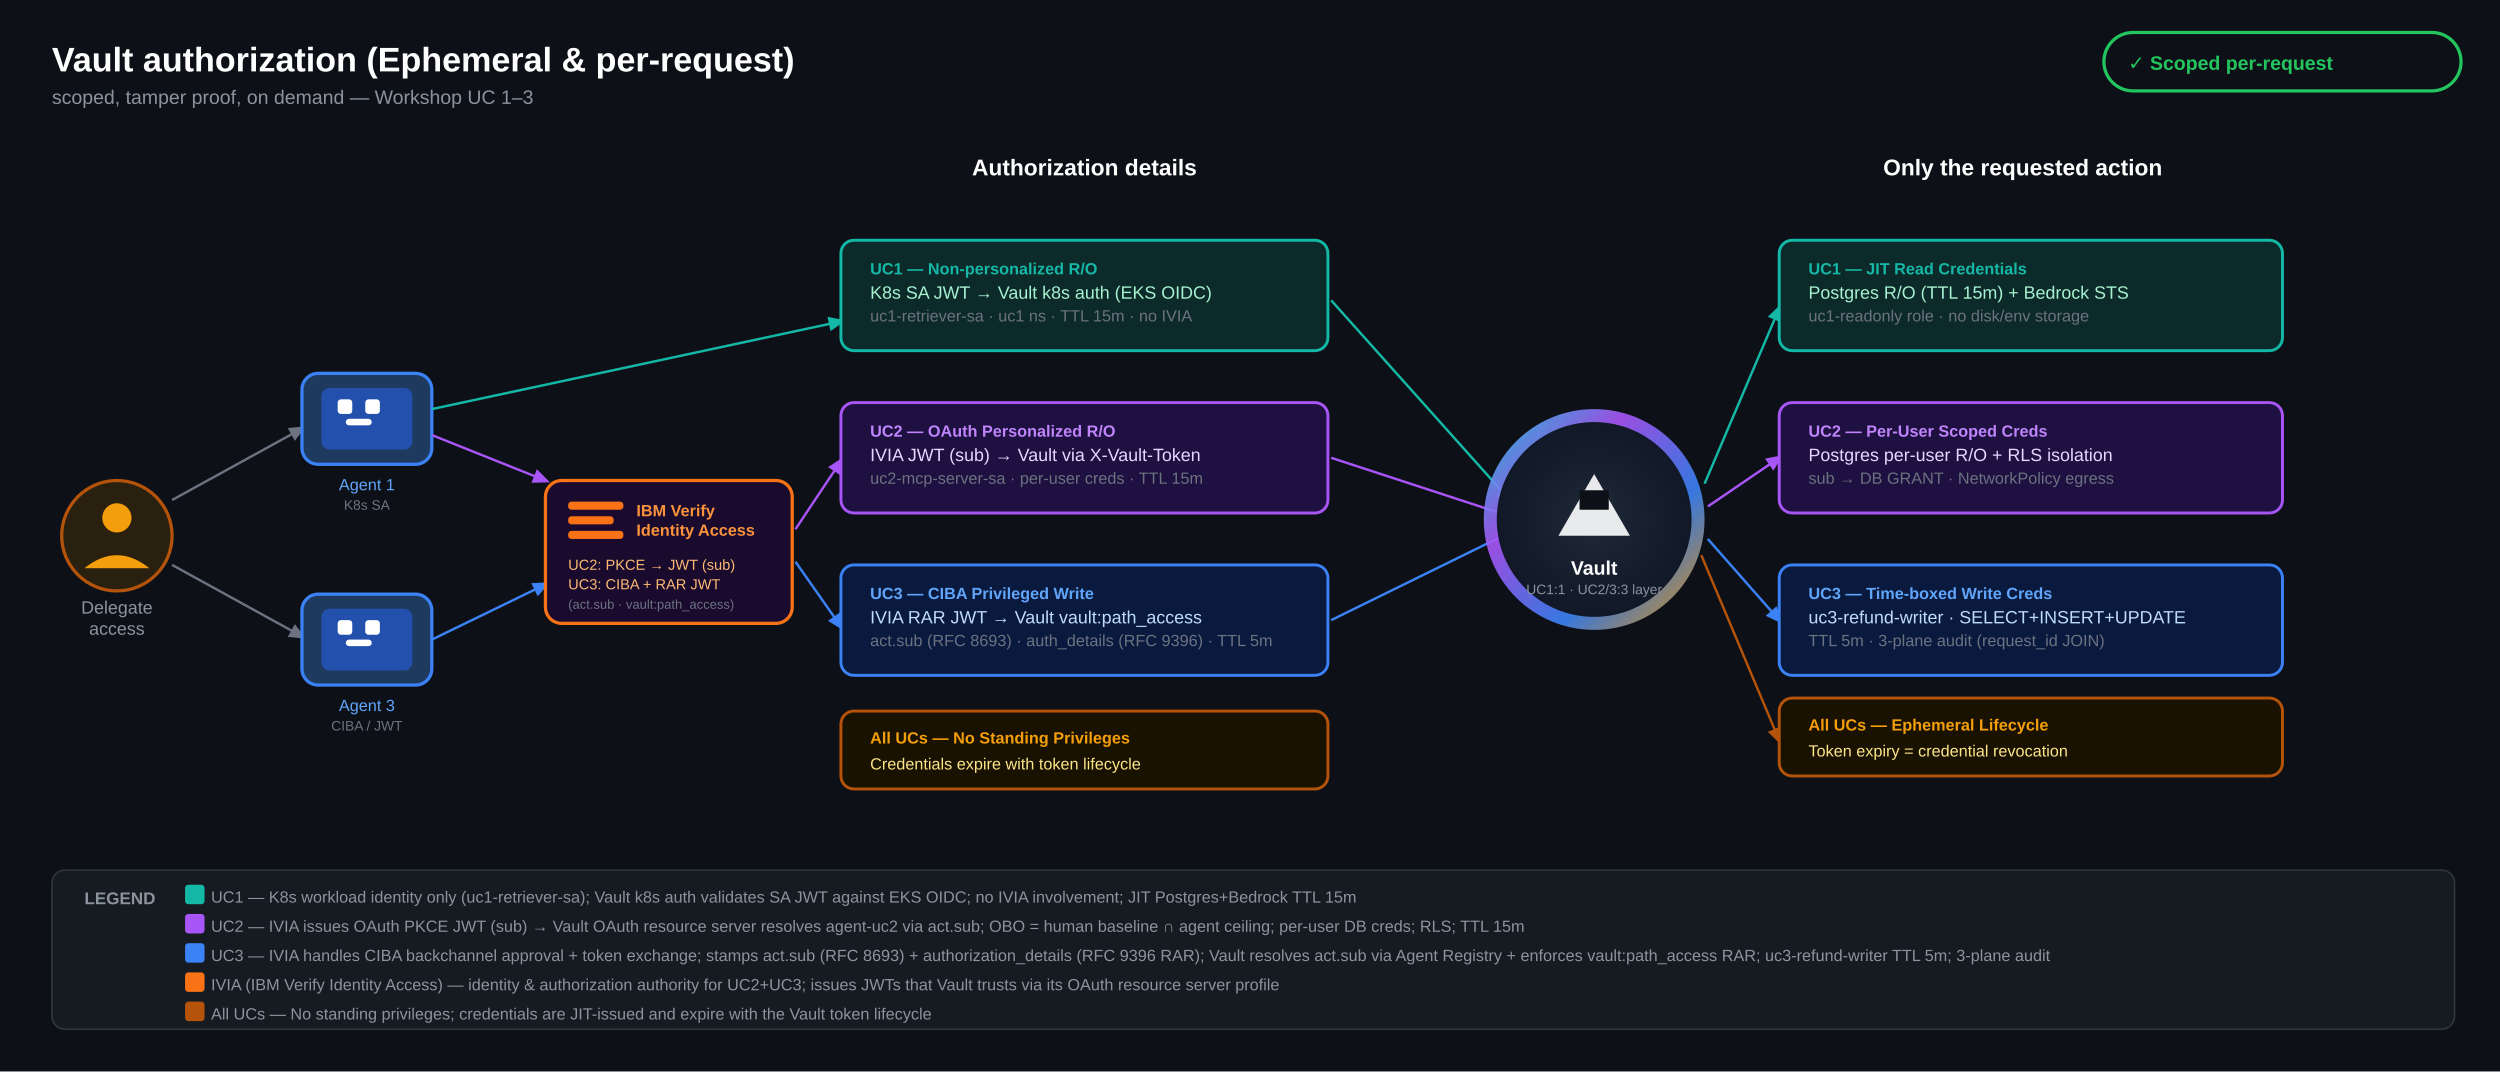
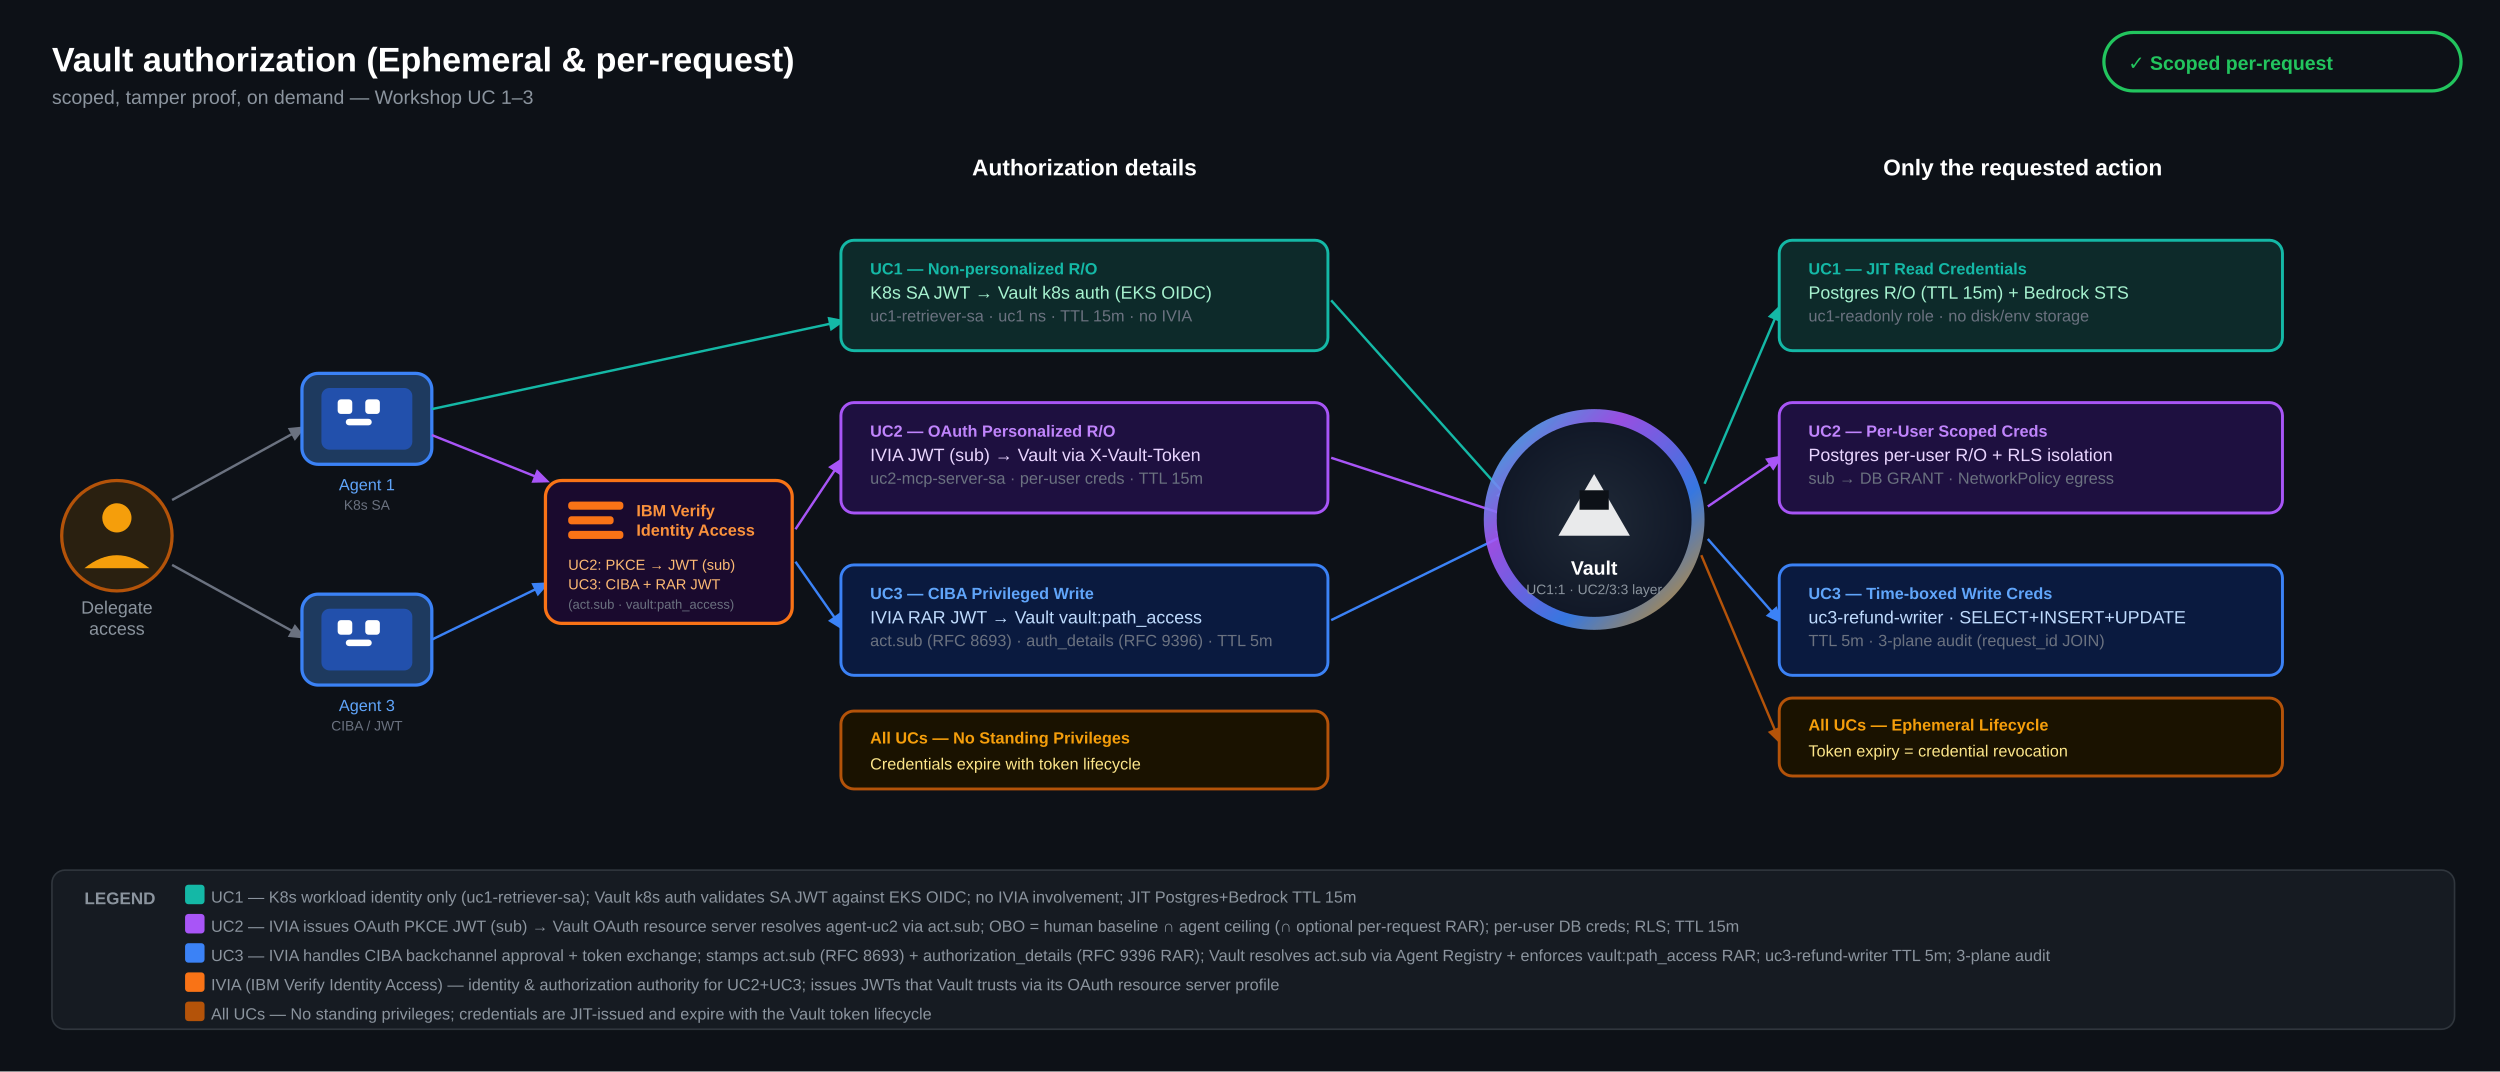
<svg xmlns="http://www.w3.org/2000/svg" viewBox="0 0 1540 660" width="1540" height="660" style="background:#0d1117; font-family: 'Segoe UI', Arial, sans-serif;">
  <rect width="1540" height="660" fill="#0d1117" />
  <text x="32" y="44" fill="white" font-size="21" font-weight="bold">Vault authorization (Ephemeral &amp; per-request)</text>
  <text x="32" y="64" fill="#8b949e" font-size="12">scoped, tamper proof, on demand — Workshop UC 1–3</text>
  <rect x="1296" y="20" width="220" height="36" rx="18" fill="none" stroke="#22c55e" stroke-width="2" />
  <text x="1311" y="43" fill="#22c55e" font-size="12" font-weight="bold">✓ Scoped per-request</text>
  <defs>
    <radialGradient id="vaultRing2" cx="50%" cy="50%" r="50%">
      <stop offset="0%" stop-color="#1f2937" />
      <stop offset="100%" stop-color="#111827" />
    </radialGradient>
    <linearGradient id="ringGrad2" x1="0%" y1="0%" x2="100%" y2="100%">
      <stop offset="0%" stop-color="#22d3ee" />
      <stop offset="33%" stop-color="#a855f7" />
      <stop offset="66%" stop-color="#3b82f6" />
      <stop offset="100%" stop-color="#f59e0b" />
    </linearGradient>
    <marker id="ag" markerWidth="7" markerHeight="7" refX="5" refY="3" orient="auto">
      <path d="M0,0 L0,6 L7,3 z" fill="#6b7280" />
    </marker>
    <marker id="at" markerWidth="7" markerHeight="7" refX="5" refY="3" orient="auto">
      <path d="M0,0 L0,6 L7,3 z" fill="#14b8a6" />
    </marker>
    <marker id="ap" markerWidth="7" markerHeight="7" refX="5" refY="3" orient="auto">
      <path d="M0,0 L0,6 L7,3 z" fill="#a855f7" />
    </marker>
    <marker id="ab" markerWidth="7" markerHeight="7" refX="5" refY="3" orient="auto">
      <path d="M0,0 L0,6 L7,3 z" fill="#3b82f6" />
    </marker>
    <marker id="au" markerWidth="7" markerHeight="7" refX="5" refY="3" orient="auto">
      <path d="M0,0 L0,6 L7,3 z" fill="#b45309" />
    </marker>
    <marker id="ai" markerWidth="7" markerHeight="7" refX="5" refY="3" orient="auto">
      <path d="M0,0 L0,6 L7,3 z" fill="#f97316" />
    </marker>
  </defs>
  <circle cx="72" cy="330" r="34" fill="#2a2010" stroke="#b45309" stroke-width="2" />
  <circle cx="72" cy="319" r="9" fill="#f59e0b" />
  <path d="M52,350 Q72,334 92,350" fill="#f59e0b" />
  <text x="72" y="378" fill="#8b949e" font-size="11" text-anchor="middle">Delegate</text>
  <text x="72" y="391" fill="#8b949e" font-size="11" text-anchor="middle">access</text>
  <line x1="106" y1="308" x2="186" y2="264" stroke="#6b7280" stroke-width="1.5" marker-end="url(#ag)" />
  <line x1="106" y1="348" x2="186" y2="392" stroke="#6b7280" stroke-width="1.5" marker-end="url(#ag)" />
  <rect x="186" y="230" width="80" height="56" rx="10" fill="#1e3a5f" stroke="#3b82f6" stroke-width="2" />
  <rect x="198" y="239" width="56" height="38" rx="5" fill="#2563eb" opacity="0.55" />
  <rect x="208" y="246" width="9" height="9" rx="2" fill="white" />
  <rect x="225" y="246" width="9" height="9" rx="2" fill="white" />
  <rect x="213" y="258" width="16" height="4" rx="2" fill="white" />
  <text x="226" y="302" fill="#60a5fa" font-size="10" text-anchor="middle">Agent 1</text>
  <text x="226" y="314" fill="#6b7280" font-size="8.5" text-anchor="middle">K8s SA</text>
  <rect x="186" y="366" width="80" height="56" rx="10" fill="#1e3a5f" stroke="#3b82f6" stroke-width="2" />
  <rect x="198" y="375" width="56" height="38" rx="5" fill="#2563eb" opacity="0.55" />
  <rect x="208" y="382" width="9" height="9" rx="2" fill="white" />
  <rect x="225" y="382" width="9" height="9" rx="2" fill="white" />
  <rect x="213" y="394" width="16" height="4" rx="2" fill="white" />
  <text x="226" y="438" fill="#60a5fa" font-size="10" text-anchor="middle">Agent 3</text>
  <text x="226" y="450" fill="#6b7280" font-size="8.5" text-anchor="middle">CIBA / JWT</text>
  <line x1="266" y1="268" x2="336" y2="296" stroke="#a855f7" stroke-width="1.5" marker-end="url(#ap)" />
  <line x1="266" y1="394" x2="336" y2="360" stroke="#3b82f6" stroke-width="1.5" marker-end="url(#ab)" />
  <rect x="336" y="296" width="152" height="88" rx="10" fill="#1a0a2e" stroke="#f97316" stroke-width="2" />
  <rect x="350" y="309" width="34" height="5" rx="2" fill="#f97316" />
  <rect x="350" y="318" width="28" height="5" rx="2" fill="#f97316" />
  <rect x="350" y="327" width="34" height="5" rx="2" fill="#f97316" />
  <text x="392" y="318" fill="#fb923c" font-size="10" font-weight="bold">IBM Verify</text>
  <text x="392" y="330" fill="#fb923c" font-size="10" font-weight="bold">Identity Access</text>
  <text x="350" y="351" fill="#fdba74" font-size="9">UC2: PKCE → JWT (sub)</text>
  <text x="350" y="363" fill="#fdba74" font-size="9">UC3: CIBA + RAR JWT</text>
  <text x="350" y="375" fill="#6b7280" font-size="8">(act.sub · vault:path_access)</text>
  <line x1="490" y1="326" x2="518" y2="284" stroke="#a855f7" stroke-width="1.5" marker-end="url(#ap)" />
  <line x1="490" y1="346" x2="518" y2="386" stroke="#3b82f6" stroke-width="1.5" marker-end="url(#ab)" />
  <line x1="266" y1="252" x2="518" y2="198" stroke="#14b8a6" stroke-width="1.5" marker-end="url(#at)" />
  <text x="668" y="108" fill="white" font-size="14" font-weight="bold" text-anchor="middle">Authorization details</text>
  <rect x="518" y="148" width="300" height="68" rx="8" fill="#0d2a2a" stroke="#14b8a6" stroke-width="1.8" />
  <text x="536" y="169" fill="#14b8a6" font-size="10" font-weight="bold">UC1 — Non-personalized R/O</text>
  <text x="536" y="184" fill="#a7f3d0" font-size="11">K8s SA JWT → Vault k8s auth (EKS OIDC)</text>
  <text x="536" y="198" fill="#6b7280" font-size="10">uc1-retriever-sa · uc1 ns · TTL 15m · no IVIA</text>
  <rect x="518" y="248" width="300" height="68" rx="8" fill="#1e1040" stroke="#a855f7" stroke-width="1.8" />
  <text x="536" y="269" fill="#c084fc" font-size="10" font-weight="bold">UC2 — OAuth Personalized R/O</text>
  <text x="536" y="284" fill="#e9d5ff" font-size="11">IVIA JWT (sub) → Vault via X-Vault-Token</text>
  <text x="536" y="298" fill="#6b7280" font-size="10">uc2-mcp-server-sa · per-user creds · TTL 15m</text>
  <rect x="518" y="348" width="300" height="68" rx="8" fill="#0a1a3f" stroke="#3b82f6" stroke-width="1.8" />
  <text x="536" y="369" fill="#60a5fa" font-size="10" font-weight="bold">UC3 — CIBA Privileged Write</text>
  <text x="536" y="384" fill="#bfdbfe" font-size="11">IVIA RAR JWT → Vault vault:path_access</text>
  <text x="536" y="398" fill="#6b7280" font-size="10">act.sub (RFC 8693) · auth_details (RFC 9396) · TTL 5m</text>
  <rect x="518" y="438" width="300" height="48" rx="8" fill="#1a1200" stroke="#b45309" stroke-width="1.8" />
  <text x="536" y="458" fill="#f59e0b" font-size="10" font-weight="bold">All UCs — No Standing Privileges</text>
  <text x="536" y="474" fill="#fde68a" font-size="10">Credentials expire with token lifecycle</text>
  <line x1="820" y1="185" x2="930" y2="308" stroke="#14b8a6" stroke-width="1.5" marker-end="url(#at)" />
  <line x1="820" y1="282" x2="930" y2="318" stroke="#a855f7" stroke-width="1.5" marker-end="url(#ap)" />
  <line x1="820" y1="382" x2="930" y2="328" stroke="#3b82f6" stroke-width="1.5" marker-end="url(#ab)" />
  <circle cx="982" cy="320" r="68" fill="url(#ringGrad2)" opacity="0.9" />
  <circle cx="982" cy="320" r="60" fill="url(#vaultRing2)" />
  <polygon points="982,292 960,330 1004,330" fill="white" opacity="0.9" />
  <rect x="973" y="302" width="18" height="12" fill="#0d1117" />
  <text x="982" y="354" fill="white" font-size="12" text-anchor="middle" font-weight="bold">Vault</text>
  <text x="982" y="366" fill="#8b949e" font-size="8.5" text-anchor="middle">UC1:1 · UC2/3:3 layer</text>
  <line x1="1050" y1="298" x2="1096" y2="190" stroke="#14b8a6" stroke-width="1.5" marker-end="url(#at)" />
  <line x1="1052" y1="312" x2="1096" y2="282" stroke="#a855f7" stroke-width="1.5" marker-end="url(#ap)" />
  <line x1="1052" y1="332" x2="1096" y2="382" stroke="#3b82f6" stroke-width="1.5" marker-end="url(#ab)" />
  <line x1="1048" y1="342" x2="1096" y2="456" stroke="#b45309" stroke-width="1.5" marker-end="url(#au)" />
  <text x="1246" y="108" fill="white" font-size="14" font-weight="bold" text-anchor="middle">Only the requested action</text>
  <rect x="1096" y="148" width="310" height="68" rx="8" fill="#0d2a2a" stroke="#14b8a6" stroke-width="1.8" />
  <text x="1114" y="169" fill="#14b8a6" font-size="10" font-weight="bold">UC1 — JIT Read Credentials</text>
  <text x="1114" y="184" fill="#a7f3d0" font-size="11">Postgres R/O (TTL 15m) + Bedrock STS</text>
  <text x="1114" y="198" fill="#6b7280" font-size="10">uc1-readonly role · no disk/env storage</text>
  <rect x="1096" y="248" width="310" height="68" rx="8" fill="#1e1040" stroke="#a855f7" stroke-width="1.8" />
  <text x="1114" y="269" fill="#c084fc" font-size="10" font-weight="bold">UC2 — Per-User Scoped Creds</text>
  <text x="1114" y="284" fill="#e9d5ff" font-size="11">Postgres per-user R/O + RLS isolation</text>
  <text x="1114" y="298" fill="#6b7280" font-size="10">sub → DB GRANT · NetworkPolicy egress</text>
  <rect x="1096" y="348" width="310" height="68" rx="8" fill="#0a1a3f" stroke="#3b82f6" stroke-width="1.8" />
  <text x="1114" y="369" fill="#60a5fa" font-size="10" font-weight="bold">UC3 — Time-boxed Write Creds</text>
  <text x="1114" y="384" fill="#bfdbfe" font-size="11">uc3-refund-writer · SELECT+INSERT+UPDATE</text>
  <text x="1114" y="398" fill="#6b7280" font-size="10">TTL 5m · 3-plane audit (request_id JOIN)</text>
  <rect x="1096" y="430" width="310" height="48" rx="8" fill="#1a1200" stroke="#b45309" stroke-width="1.8" />
  <text x="1114" y="450" fill="#f59e0b" font-size="10" font-weight="bold">All UCs — Ephemeral Lifecycle</text>
  <text x="1114" y="466" fill="#fde68a" font-size="10">Token expiry = credential revocation</text>
  <rect x="32" y="536" width="1480" height="98" rx="8" fill="#161b22" stroke="#30363d" stroke-width="1" />
  <text x="52" y="557" fill="#8b949e" font-size="10.5" font-weight="bold">LEGEND</text>
  <rect x="114" y="545" width="12" height="12" rx="2" fill="#14b8a6" />
  <text x="130" y="556" fill="#8b949e" font-size="10">UC1 — K8s workload identity only (uc1-retriever-sa); Vault k8s auth validates SA JWT against EKS OIDC; no IVIA involvement; JIT Postgres+Bedrock TTL 15m</text>
  <rect x="114" y="563" width="12" height="12" rx="2" fill="#a855f7" />
-   <text x="130" y="574" fill="#8b949e" font-size="10">UC2 — IVIA issues OAuth PKCE JWT (sub) → Vault OAuth resource server resolves agent-uc2 via act.sub; OBO = human baseline ∩ agent ceiling; per-user DB creds; RLS; TTL 15m</text>
+   <text x="130" y="574" fill="#8b949e" font-size="10">UC2 — IVIA issues OAuth PKCE JWT (sub) → Vault OAuth resource server resolves agent-uc2 via act.sub; OBO = human baseline ∩ agent ceiling (∩ optional per-request RAR); per-user DB creds; RLS; TTL 15m</text>
  <rect x="114" y="581" width="12" height="12" rx="2" fill="#3b82f6" />
  <text x="130" y="592" fill="#8b949e" font-size="10">UC3 — IVIA handles CIBA backchannel approval + token exchange; stamps act.sub (RFC 8693) + authorization_details (RFC 9396 RAR); Vault resolves act.sub via Agent Registry + enforces vault:path_access RAR; uc3-refund-writer TTL 5m; 3-plane audit</text>
  <rect x="114" y="599" width="12" height="12" rx="2" fill="#f97316" />
  <text x="130" y="610" fill="#8b949e" font-size="10">IVIA (IBM Verify Identity Access) — identity &amp; authorization authority for UC2+UC3; issues JWTs that Vault trusts via its OAuth resource server profile</text>
  <rect x="114" y="617" width="12" height="12" rx="2" fill="#b45309" />
  <text x="130" y="628" fill="#8b949e" font-size="10">All UCs — No standing privileges; credentials are JIT-issued and expire with the Vault token lifecycle</text>
</svg>
